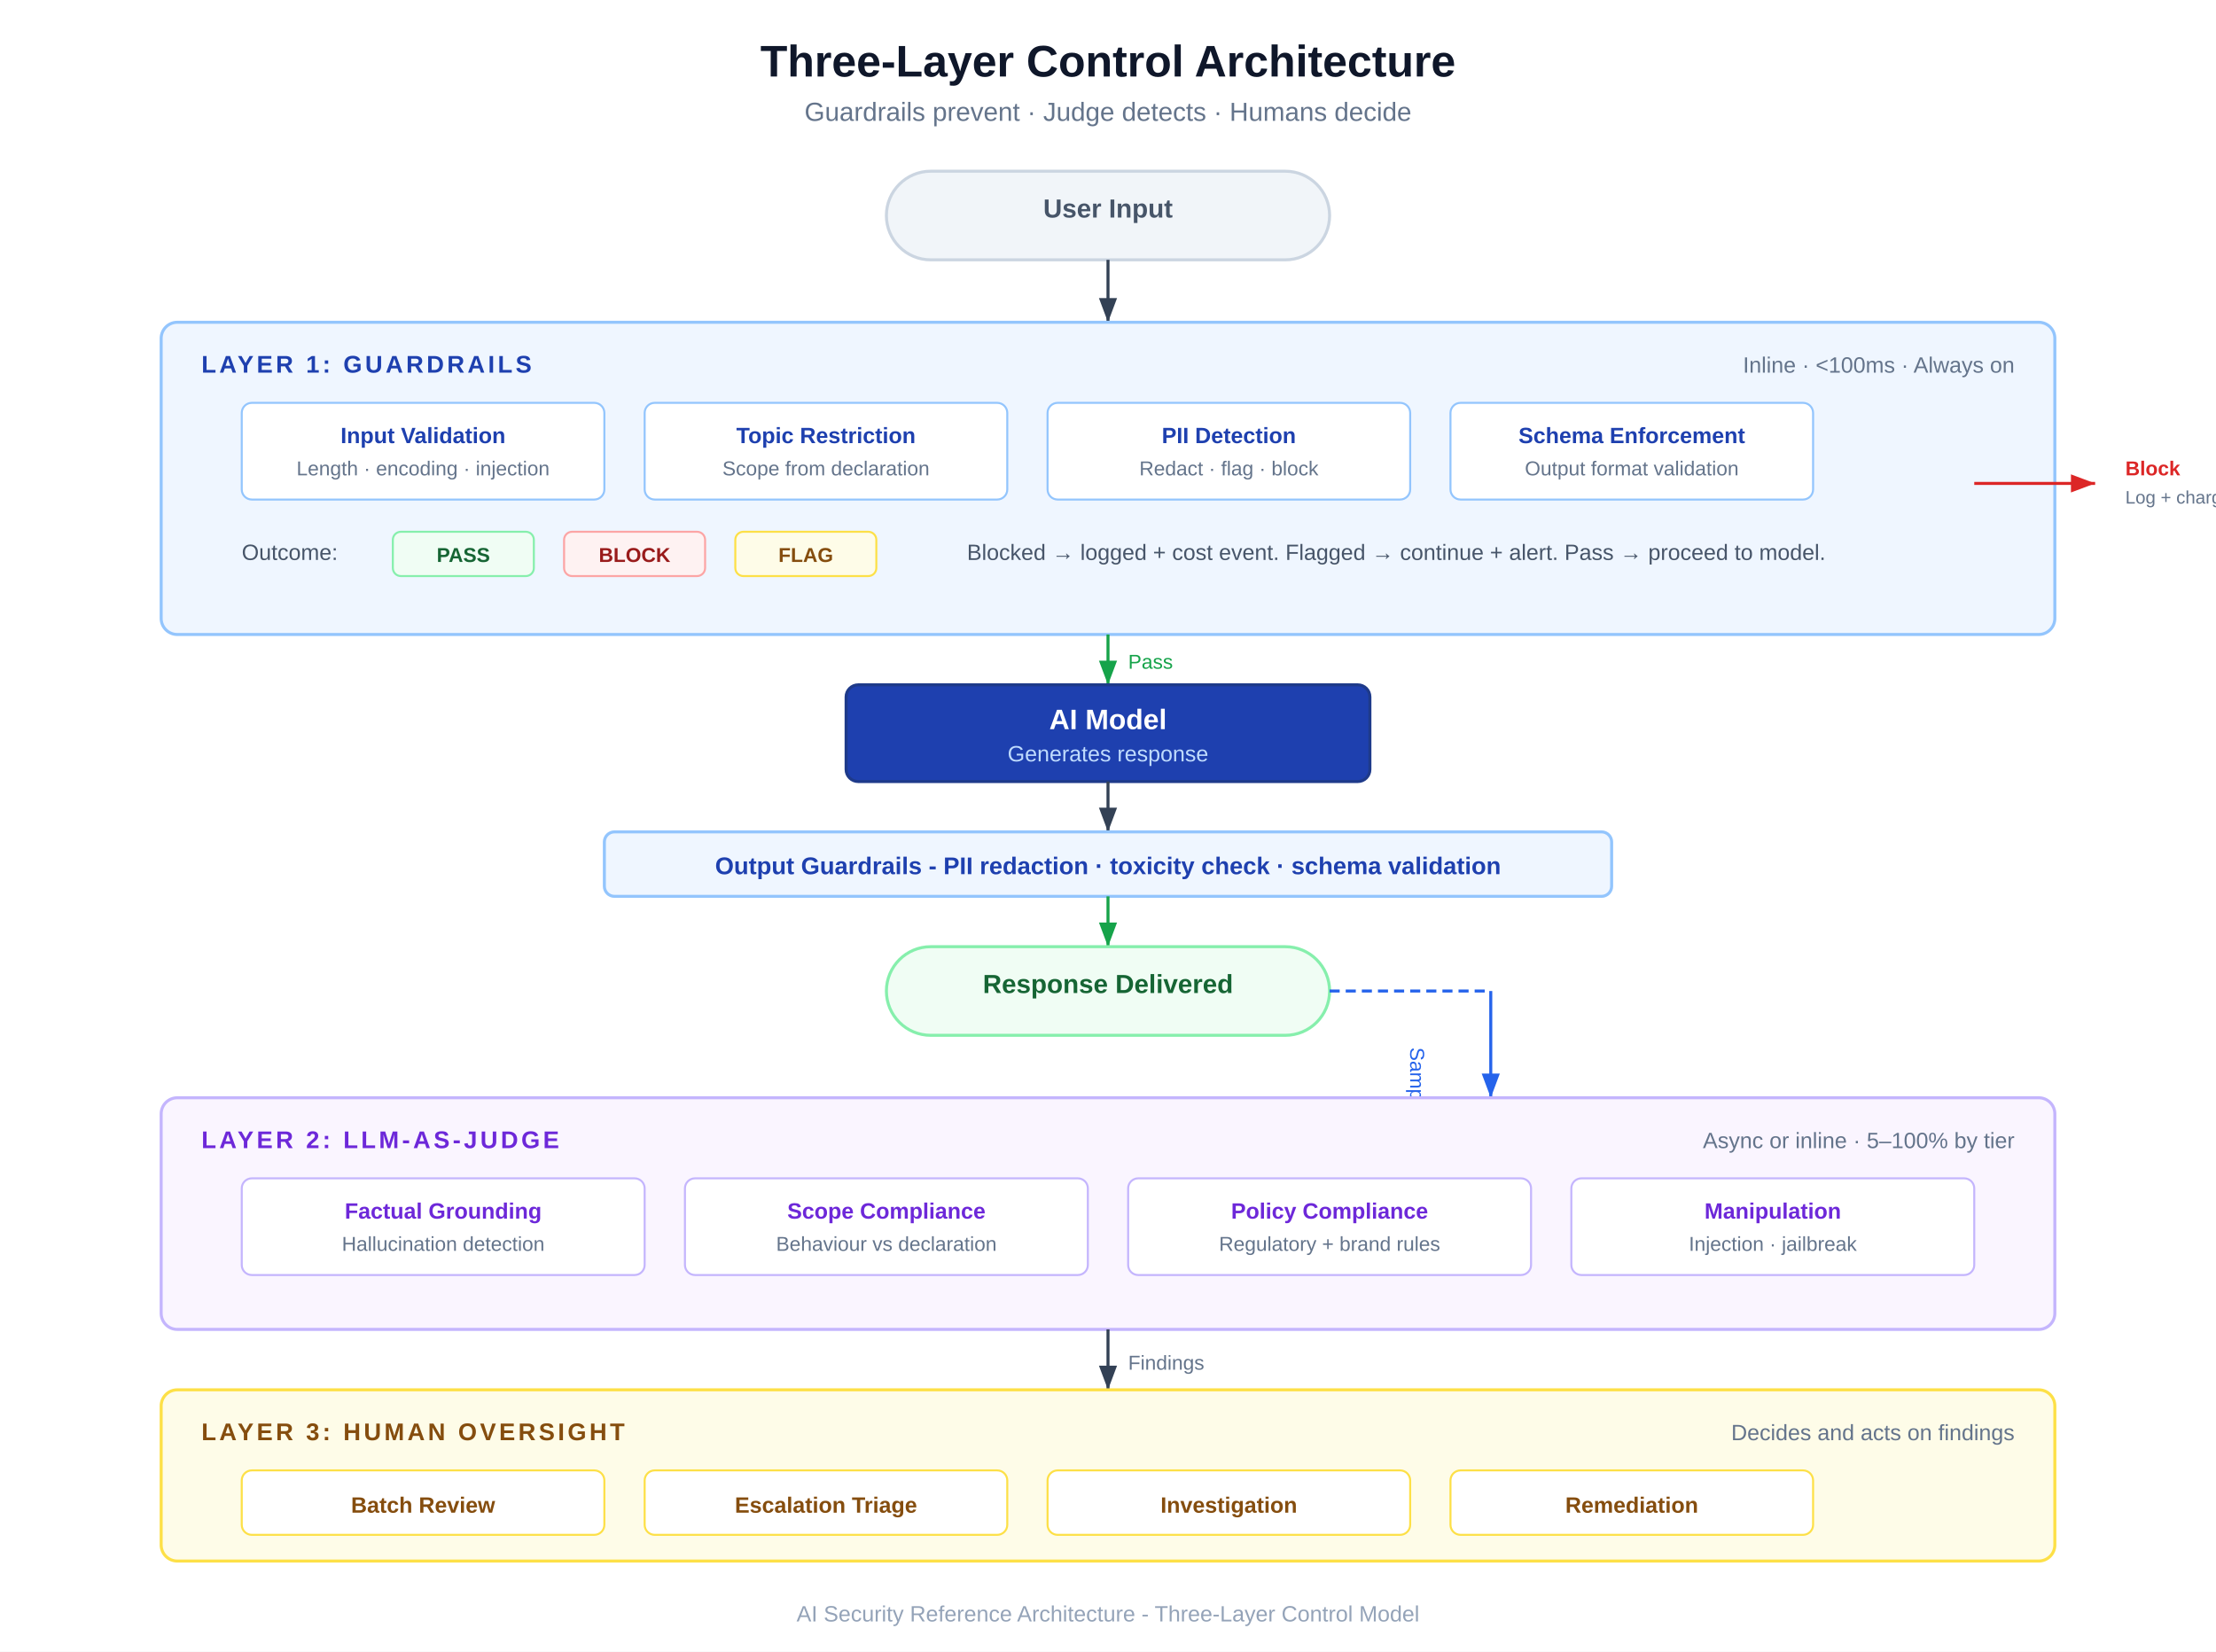
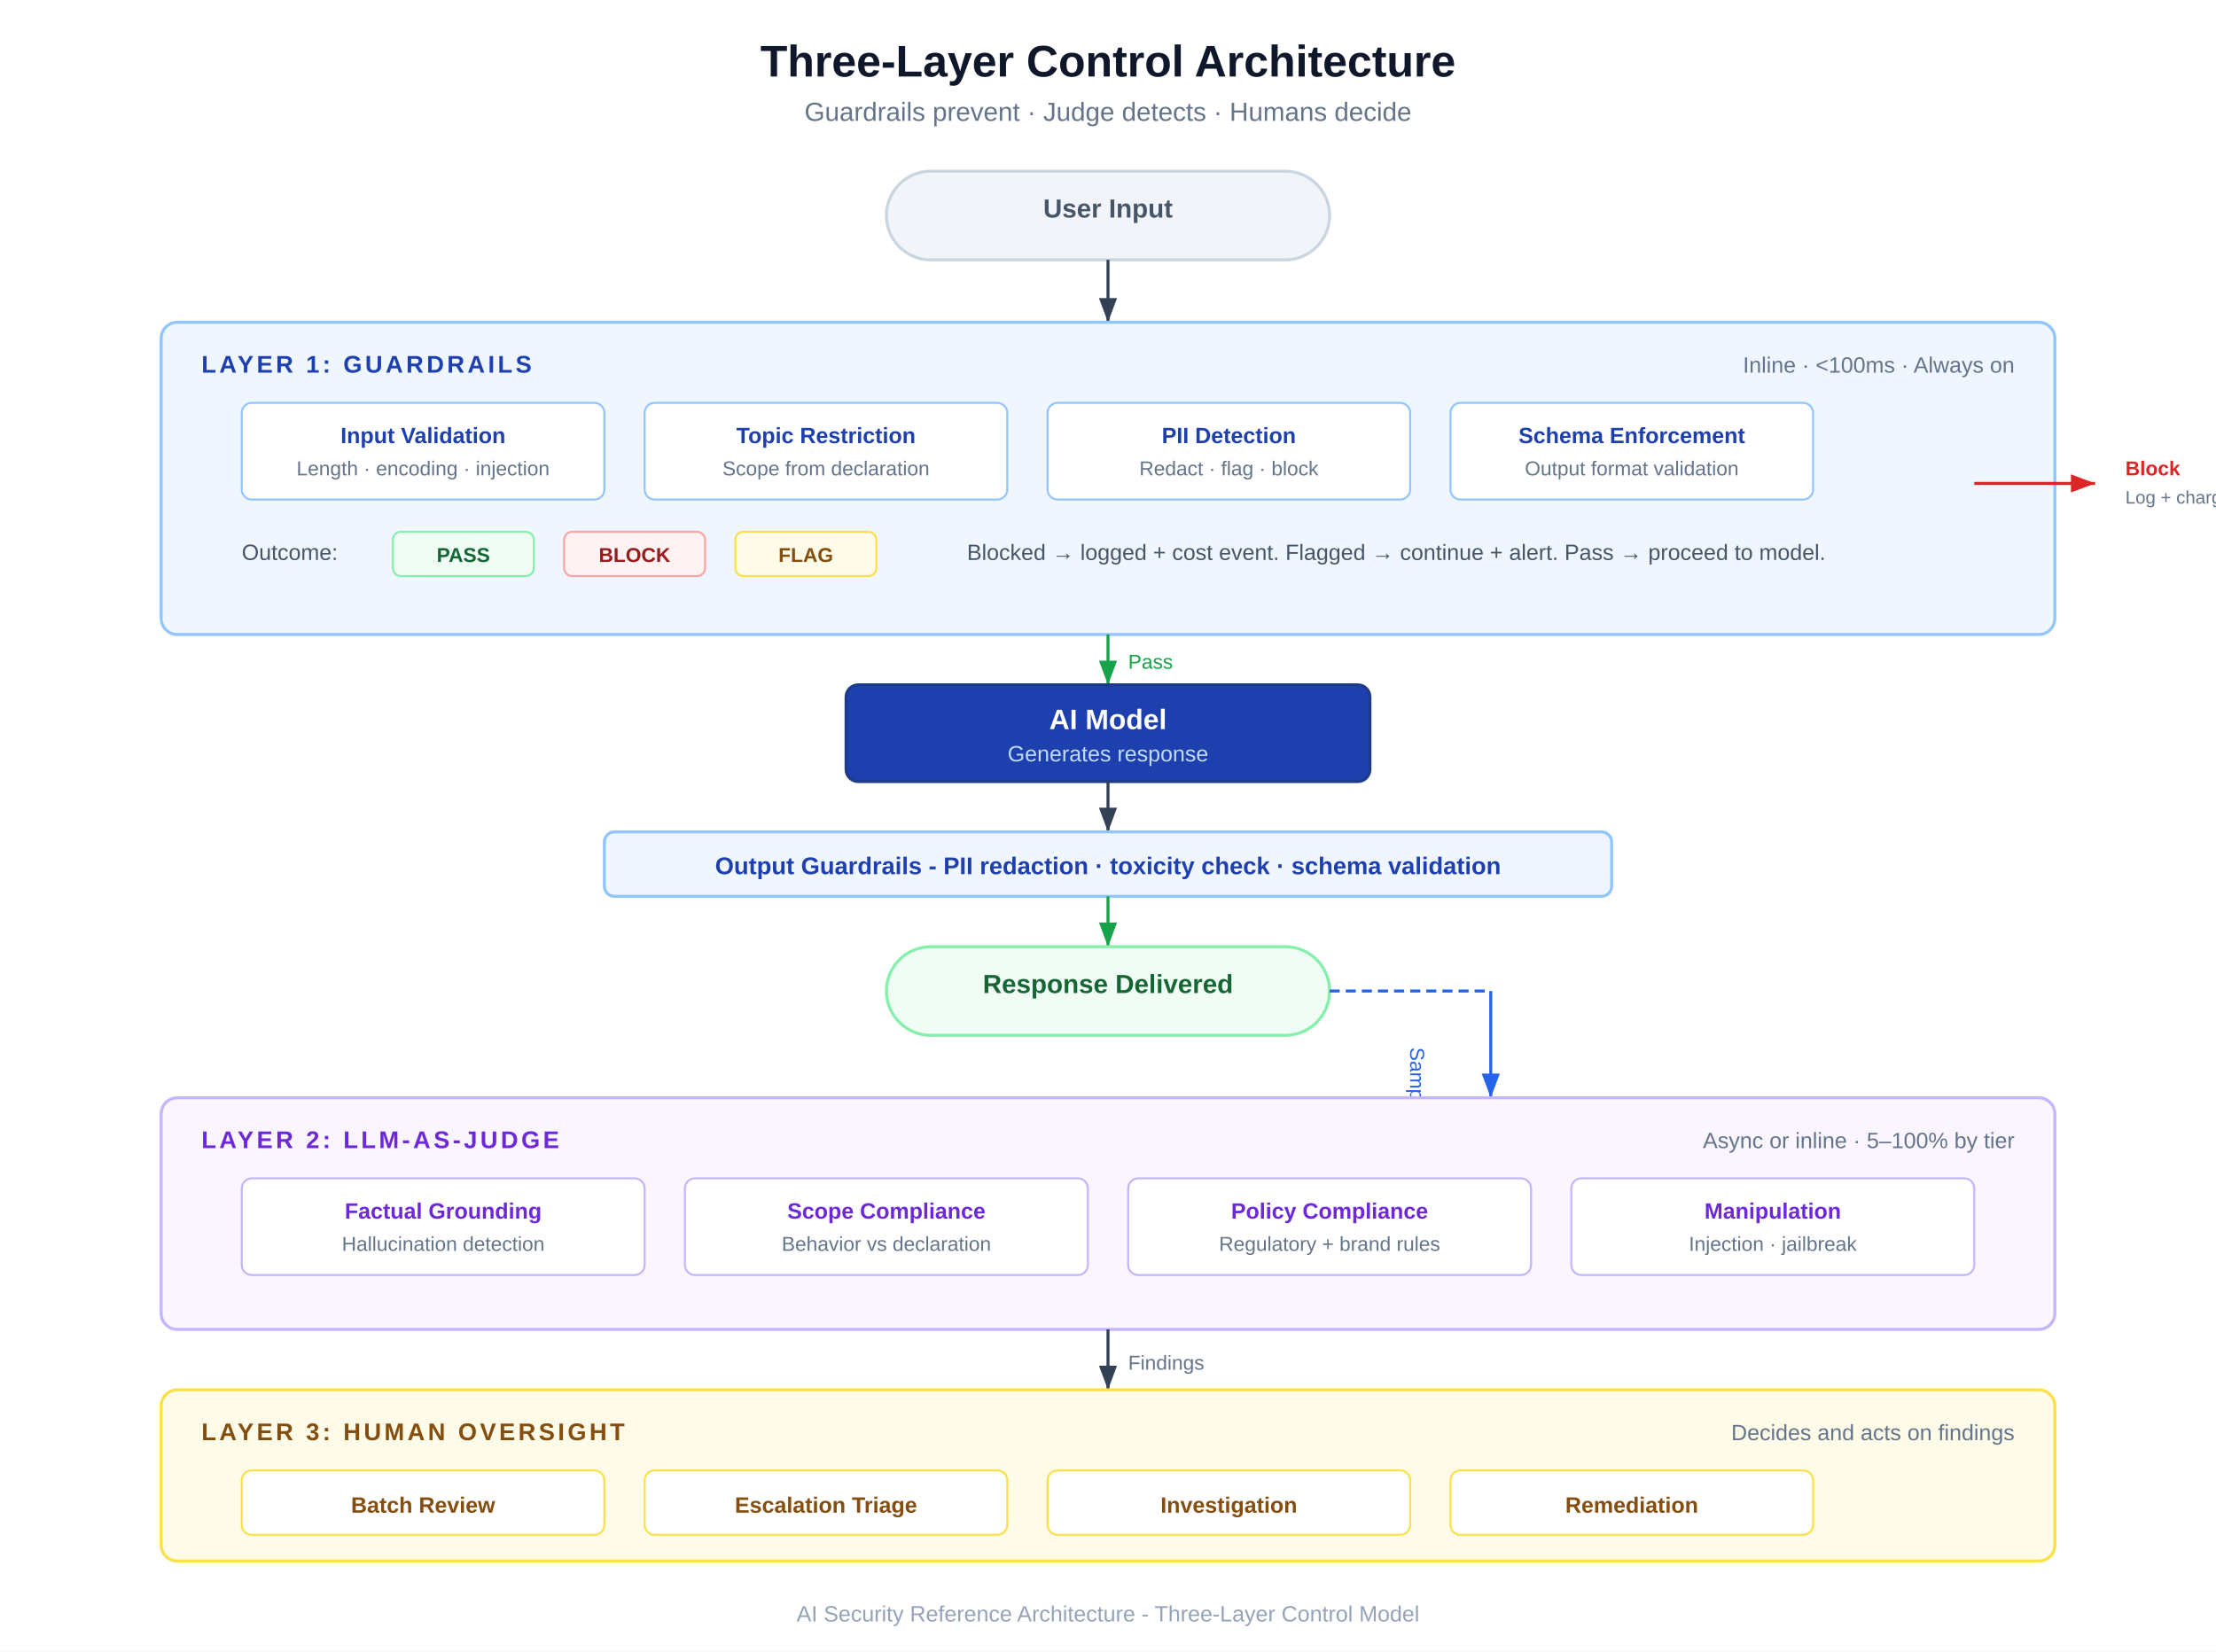
<svg xmlns="http://www.w3.org/2000/svg" width="1100" height="820" viewBox="0 0 1100 820" font-family="'Segoe UI', Arial, Helvetica, sans-serif">
  <defs>
    <marker id="arrow" markerWidth="8" markerHeight="6" refX="8" refY="3" orient="auto">
      <path d="M0,0 L8,3 L0,6 Z" fill="#334155" />
    </marker>
    <marker id="arrow-green" markerWidth="8" markerHeight="6" refX="8" refY="3" orient="auto">
      <path d="M0,0 L8,3 L0,6 Z" fill="#16a34a" />
    </marker>
    <marker id="arrow-red" markerWidth="8" markerHeight="6" refX="8" refY="3" orient="auto">
      <path d="M0,0 L8,3 L0,6 Z" fill="#dc2626" />
    </marker>
    <marker id="arrow-blue" markerWidth="8" markerHeight="6" refX="8" refY="3" orient="auto">
      <path d="M0,0 L8,3 L0,6 Z" fill="#2563eb" />
    </marker>
    <marker id="arrow-amber" markerWidth="8" markerHeight="6" refX="8" refY="3" orient="auto">
      <path d="M0,0 L8,3 L0,6 Z" fill="#d97706" />
    </marker>
  </defs>
  <rect width="1100" height="820" fill="#ffffff" />
  <text x="550" y="38" text-anchor="middle" font-size="22" font-weight="700" fill="#0f172a">Three-Layer Control Architecture</text>
  <text x="550" y="60" text-anchor="middle" font-size="13" fill="#64748b">Guardrails prevent · Judge detects · Humans decide</text>
  <rect x="440" y="85" width="220" height="44" rx="22" fill="#f1f5f9" stroke="#cbd5e1" stroke-width="1.5" />
  <text x="550" y="108" text-anchor="middle" font-size="13" font-weight="600" fill="#475569">User Input</text>
  <line x1="550" y1="129" x2="550" y2="160" stroke="#334155" stroke-width="1.5" marker-end="url(#arrow)" />
  <rect x="80" y="160" width="940" height="155" rx="8" fill="#eff6ff" stroke="#93c5fd" stroke-width="1.5" />
  <text x="100" y="185" font-size="12" font-weight="700" fill="#1e40af" letter-spacing="1.5">LAYER 1: GUARDRAILS</text>
  <text x="1000" y="185" text-anchor="end" font-size="11" fill="#64748b">Inline · &lt;100ms · Always on</text>
  <rect x="120" y="200" width="180" height="48" rx="5" fill="#ffffff" stroke="#93c5fd" stroke-width="1" />
  <text x="210" y="220" text-anchor="middle" font-size="11" font-weight="600" fill="#1e40af">Input Validation</text>
  <text x="210" y="236" text-anchor="middle" font-size="10" fill="#64748b">Length · encoding · injection</text>
  <rect x="320" y="200" width="180" height="48" rx="5" fill="#ffffff" stroke="#93c5fd" stroke-width="1" />
  <text x="410" y="220" text-anchor="middle" font-size="11" font-weight="600" fill="#1e40af">Topic Restriction</text>
  <text x="410" y="236" text-anchor="middle" font-size="10" fill="#64748b">Scope from declaration</text>
  <rect x="520" y="200" width="180" height="48" rx="5" fill="#ffffff" stroke="#93c5fd" stroke-width="1" />
  <text x="610" y="220" text-anchor="middle" font-size="11" font-weight="600" fill="#1e40af">PII Detection</text>
  <text x="610" y="236" text-anchor="middle" font-size="10" fill="#64748b">Redact · flag · block</text>
  <rect x="720" y="200" width="180" height="48" rx="5" fill="#ffffff" stroke="#93c5fd" stroke-width="1" />
  <text x="810" y="220" text-anchor="middle" font-size="11" font-weight="600" fill="#1e40af">Schema Enforcement</text>
  <text x="810" y="236" text-anchor="middle" font-size="10" fill="#64748b">Output format validation</text>
  <text x="120" y="278" font-size="11" fill="#475569">Outcome:</text>
  <rect x="195" y="264" width="70" height="22" rx="4" fill="#f0fdf4" stroke="#86efac" stroke-width="1" />
  <text x="230" y="279" text-anchor="middle" font-size="10" font-weight="600" fill="#166534">PASS</text>
  <rect x="280" y="264" width="70" height="22" rx="4" fill="#fef2f2" stroke="#fca5a5" stroke-width="1" />
  <text x="315" y="279" text-anchor="middle" font-size="10" font-weight="600" fill="#991b1b">BLOCK</text>
  <rect x="365" y="264" width="70" height="22" rx="4" fill="#fefce8" stroke="#fde047" stroke-width="1" />
  <text x="400" y="279" text-anchor="middle" font-size="10" font-weight="600" fill="#854d0e">FLAG</text>
  <text x="480" y="278" font-size="11" fill="#475569">Blocked → logged + cost event. Flagged → continue + alert. Pass → proceed to model.</text>
  <line x1="550" y1="315" x2="550" y2="340" stroke="#16a34a" stroke-width="1.5" marker-end="url(#arrow-green)" />
  <text x="560" y="332" font-size="10" fill="#16a34a">Pass</text>
  <line x1="980" y1="240" x2="1040" y2="240" stroke="#dc2626" stroke-width="1.5" marker-end="url(#arrow-red)" />
  <text x="1055" y="236" font-size="10" font-weight="600" fill="#dc2626">Block</text>
  <text x="1055" y="250" font-size="9" fill="#64748b">Log + charge</text>
  <rect x="420" y="340" width="260" height="48" rx="6" fill="#1e40af" stroke="#1e3a8a" stroke-width="1.5" />
  <text x="550" y="362" text-anchor="middle" font-size="14" font-weight="700" fill="#ffffff">AI Model</text>
  <text x="550" y="378" text-anchor="middle" font-size="11" fill="#bfdbfe">Generates response</text>
  <line x1="550" y1="388" x2="550" y2="413" stroke="#334155" stroke-width="1.5" marker-end="url(#arrow)" />
  <rect x="300" y="413" width="500" height="32" rx="5" fill="#eff6ff" stroke="#93c5fd" stroke-width="1.5" />
  <text x="550" y="434" text-anchor="middle" font-size="12" font-weight="600" fill="#1e40af">Output Guardrails - PII redaction · toxicity check · schema validation</text>
  <line x1="550" y1="445" x2="550" y2="470" stroke="#16a34a" stroke-width="1.5" marker-end="url(#arrow-green)" />
  <rect x="440" y="470" width="220" height="44" rx="22" fill="#f0fdf4" stroke="#86efac" stroke-width="1.5" />
  <text x="550" y="493" text-anchor="middle" font-size="13" font-weight="600" fill="#166534">Response Delivered</text>
  <line x1="660" y1="492" x2="740" y2="492" stroke="#2563eb" stroke-width="1.5" stroke-dasharray="5,3" />
  <line x1="740" y1="492" x2="740" y2="545" stroke="#2563eb" stroke-width="1.5" marker-end="url(#arrow-blue)" />
  <text x="700" y="520" font-size="10" fill="#2563eb" transform="rotate(90, 700, 520)">Sample</text>
  <rect x="80" y="545" width="940" height="115" rx="8" fill="#faf5ff" stroke="#c4b5fd" stroke-width="1.5" />
  <text x="100" y="570" font-size="12" font-weight="700" fill="#6d28d9" letter-spacing="1.5">LAYER 2: LLM-AS-JUDGE</text>
  <text x="1000" y="570" text-anchor="end" font-size="11" fill="#64748b">Async or inline · 5–100% by tier</text>
  <rect x="120" y="585" width="200" height="48" rx="5" fill="#ffffff" stroke="#c4b5fd" stroke-width="1" />
  <text x="220" y="605" text-anchor="middle" font-size="11" font-weight="600" fill="#6d28d9">Factual Grounding</text>
  <text x="220" y="621" text-anchor="middle" font-size="10" fill="#64748b">Hallucination detection</text>
  <rect x="340" y="585" width="200" height="48" rx="5" fill="#ffffff" stroke="#c4b5fd" stroke-width="1" />
  <text x="440" y="605" text-anchor="middle" font-size="11" font-weight="600" fill="#6d28d9">Scope Compliance</text>
-   <text x="440" y="621" text-anchor="middle" font-size="10" fill="#64748b">Behaviour vs declaration</text>
+   <text x="440" y="621" text-anchor="middle" font-size="10" fill="#64748b">Behavior vs declaration</text>
  <rect x="560" y="585" width="200" height="48" rx="5" fill="#ffffff" stroke="#c4b5fd" stroke-width="1" />
  <text x="660" y="605" text-anchor="middle" font-size="11" font-weight="600" fill="#6d28d9">Policy Compliance</text>
  <text x="660" y="621" text-anchor="middle" font-size="10" fill="#64748b">Regulatory + brand rules</text>
  <rect x="780" y="585" width="200" height="48" rx="5" fill="#ffffff" stroke="#c4b5fd" stroke-width="1" />
  <text x="880" y="605" text-anchor="middle" font-size="11" font-weight="600" fill="#6d28d9">Manipulation</text>
  <text x="880" y="621" text-anchor="middle" font-size="10" fill="#64748b">Injection · jailbreak</text>
  <line x1="550" y1="660" x2="550" y2="690" stroke="#334155" stroke-width="1.5" marker-end="url(#arrow)" />
  <text x="560" y="680" font-size="10" fill="#64748b">Findings</text>
  <rect x="80" y="690" width="940" height="85" rx="8" fill="#fefce8" stroke="#fde047" stroke-width="1.5" />
  <text x="100" y="715" font-size="12" font-weight="700" fill="#854d0e" letter-spacing="1.5">LAYER 3: HUMAN OVERSIGHT</text>
  <text x="1000" y="715" text-anchor="end" font-size="11" fill="#64748b">Decides and acts on findings</text>
  <rect x="120" y="730" width="180" height="32" rx="5" fill="#ffffff" stroke="#fde047" stroke-width="1" />
  <text x="210" y="751" text-anchor="middle" font-size="11" font-weight="600" fill="#854d0e">Batch Review</text>
  <rect x="320" y="730" width="180" height="32" rx="5" fill="#ffffff" stroke="#fde047" stroke-width="1" />
  <text x="410" y="751" text-anchor="middle" font-size="11" font-weight="600" fill="#854d0e">Escalation Triage</text>
  <rect x="520" y="730" width="180" height="32" rx="5" fill="#ffffff" stroke="#fde047" stroke-width="1" />
  <text x="610" y="751" text-anchor="middle" font-size="11" font-weight="600" fill="#854d0e">Investigation</text>
  <rect x="720" y="730" width="180" height="32" rx="5" fill="#ffffff" stroke="#fde047" stroke-width="1" />
  <text x="810" y="751" text-anchor="middle" font-size="11" font-weight="600" fill="#854d0e">Remediation</text>
  <text x="550" y="805" text-anchor="middle" font-size="11" fill="#94a3b8">AI Security Reference Architecture - Three-Layer Control Model</text>
</svg>
